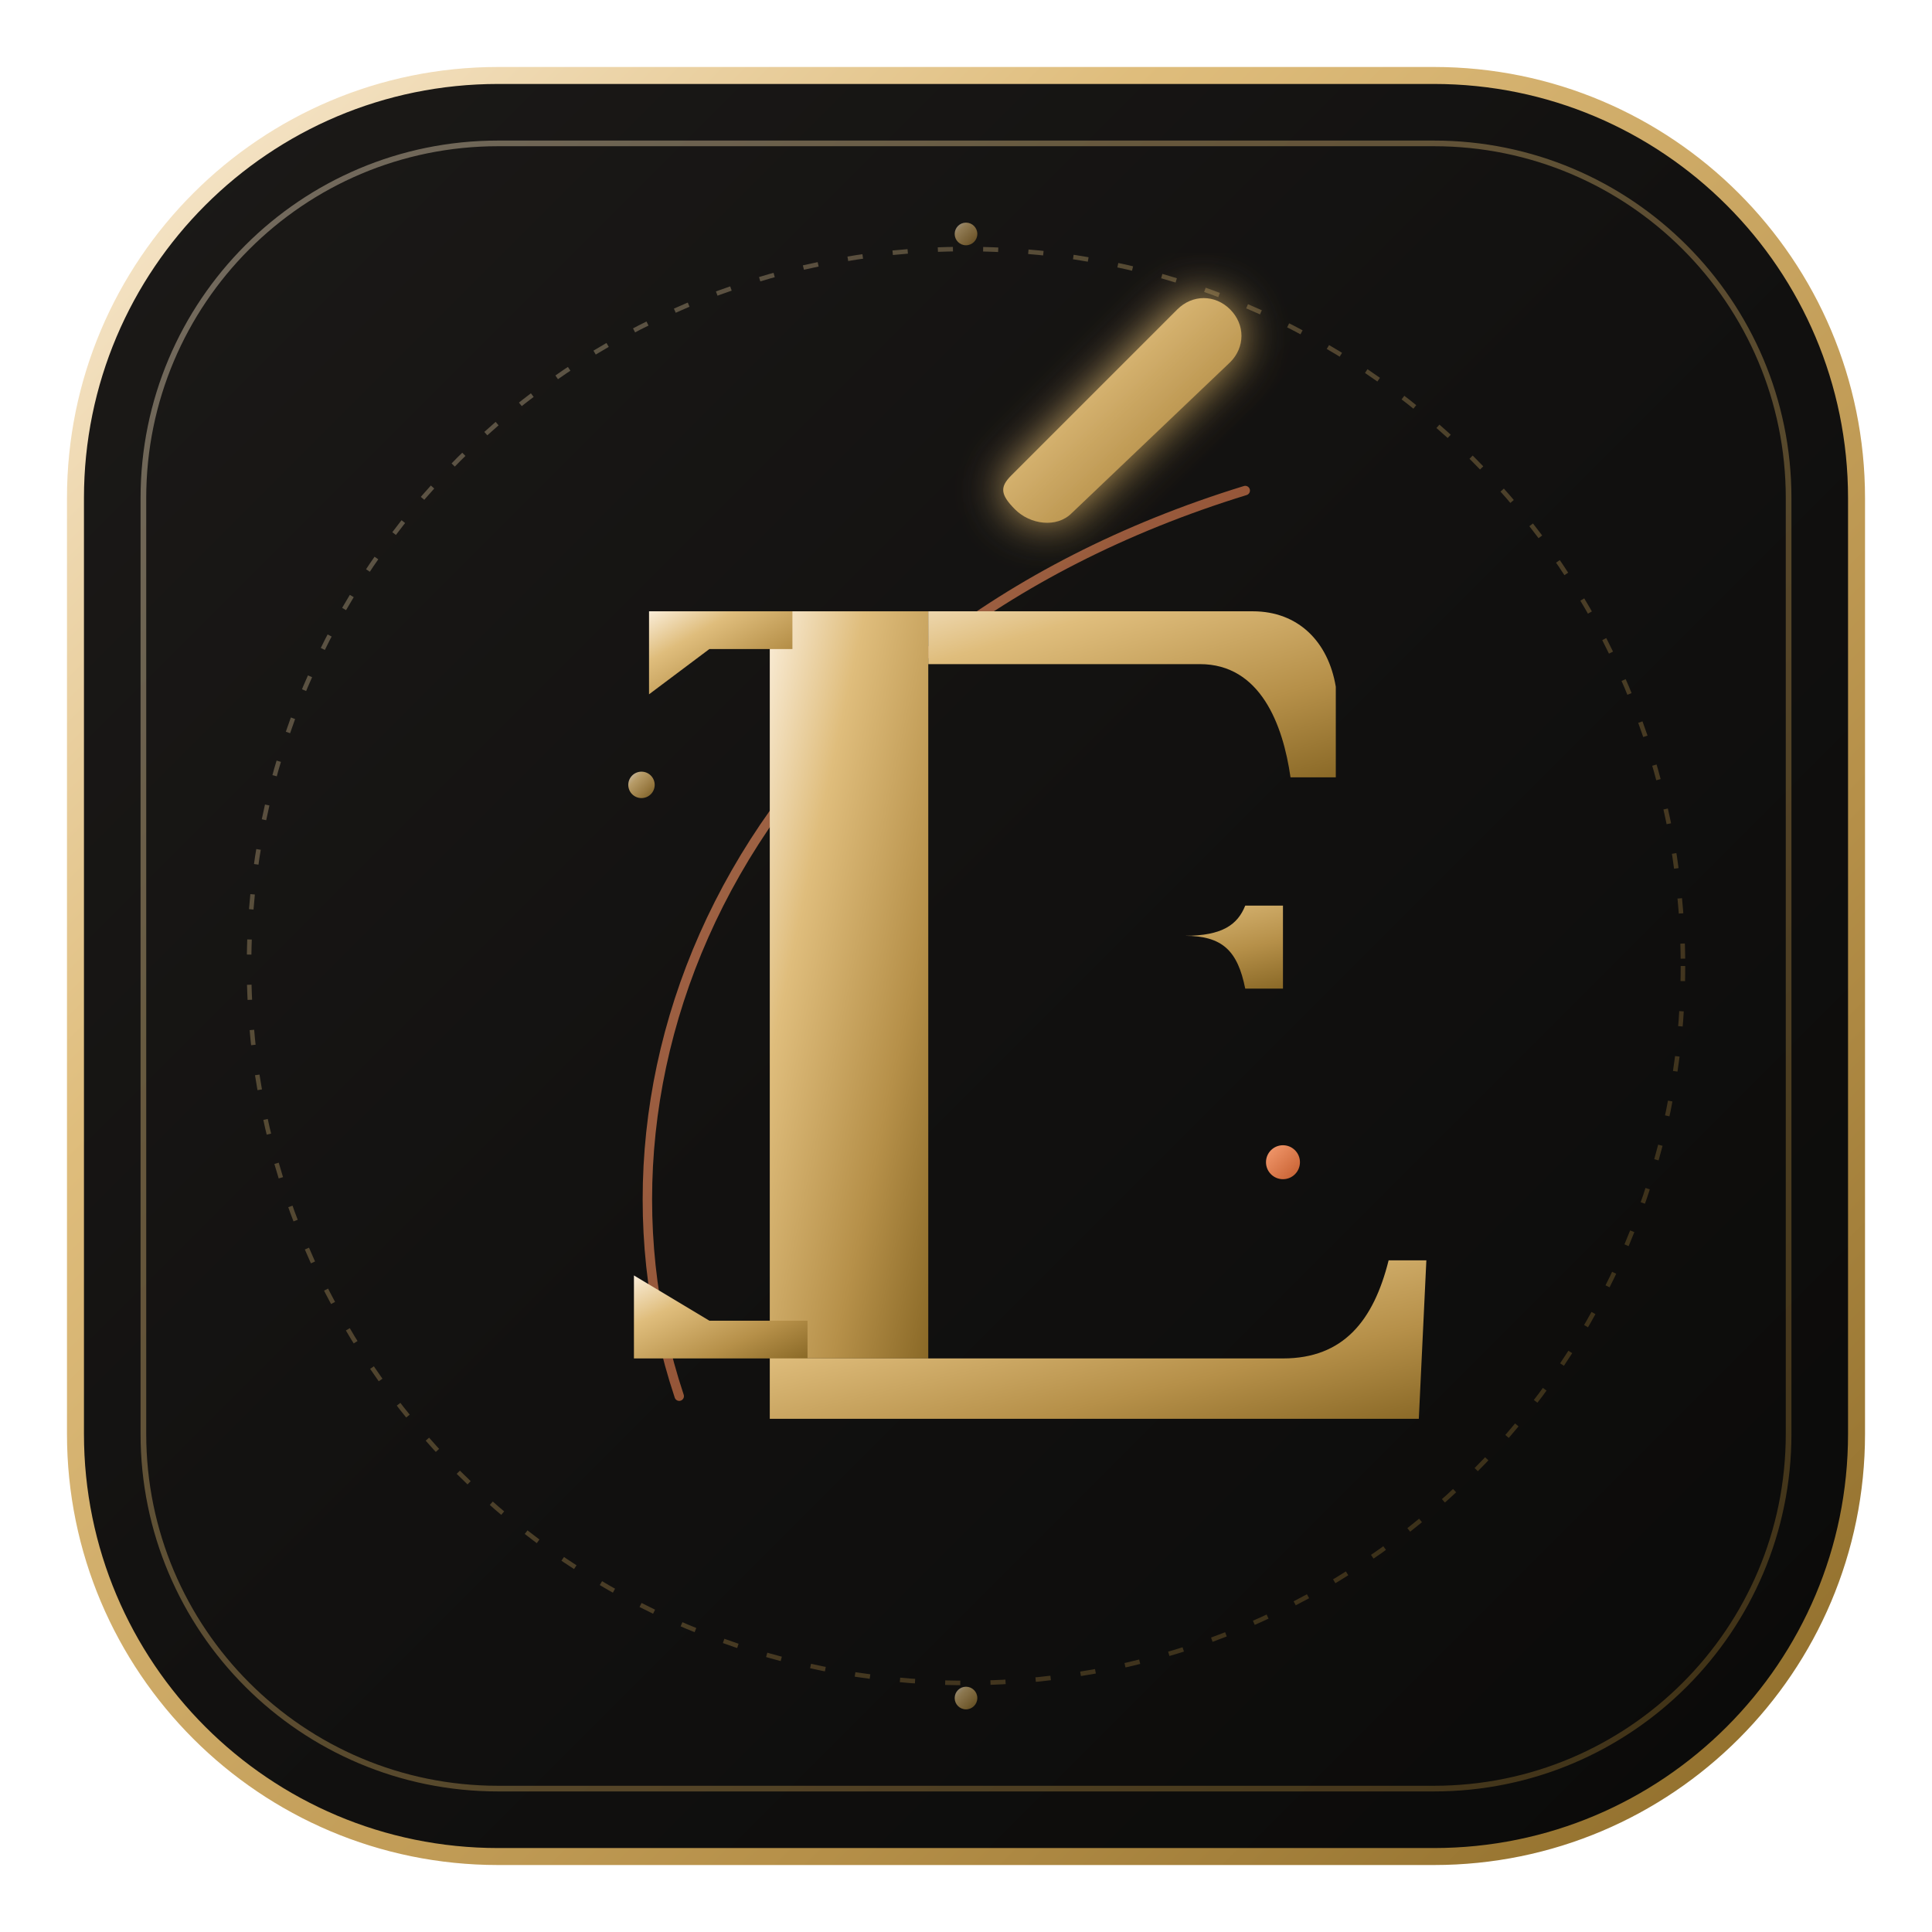
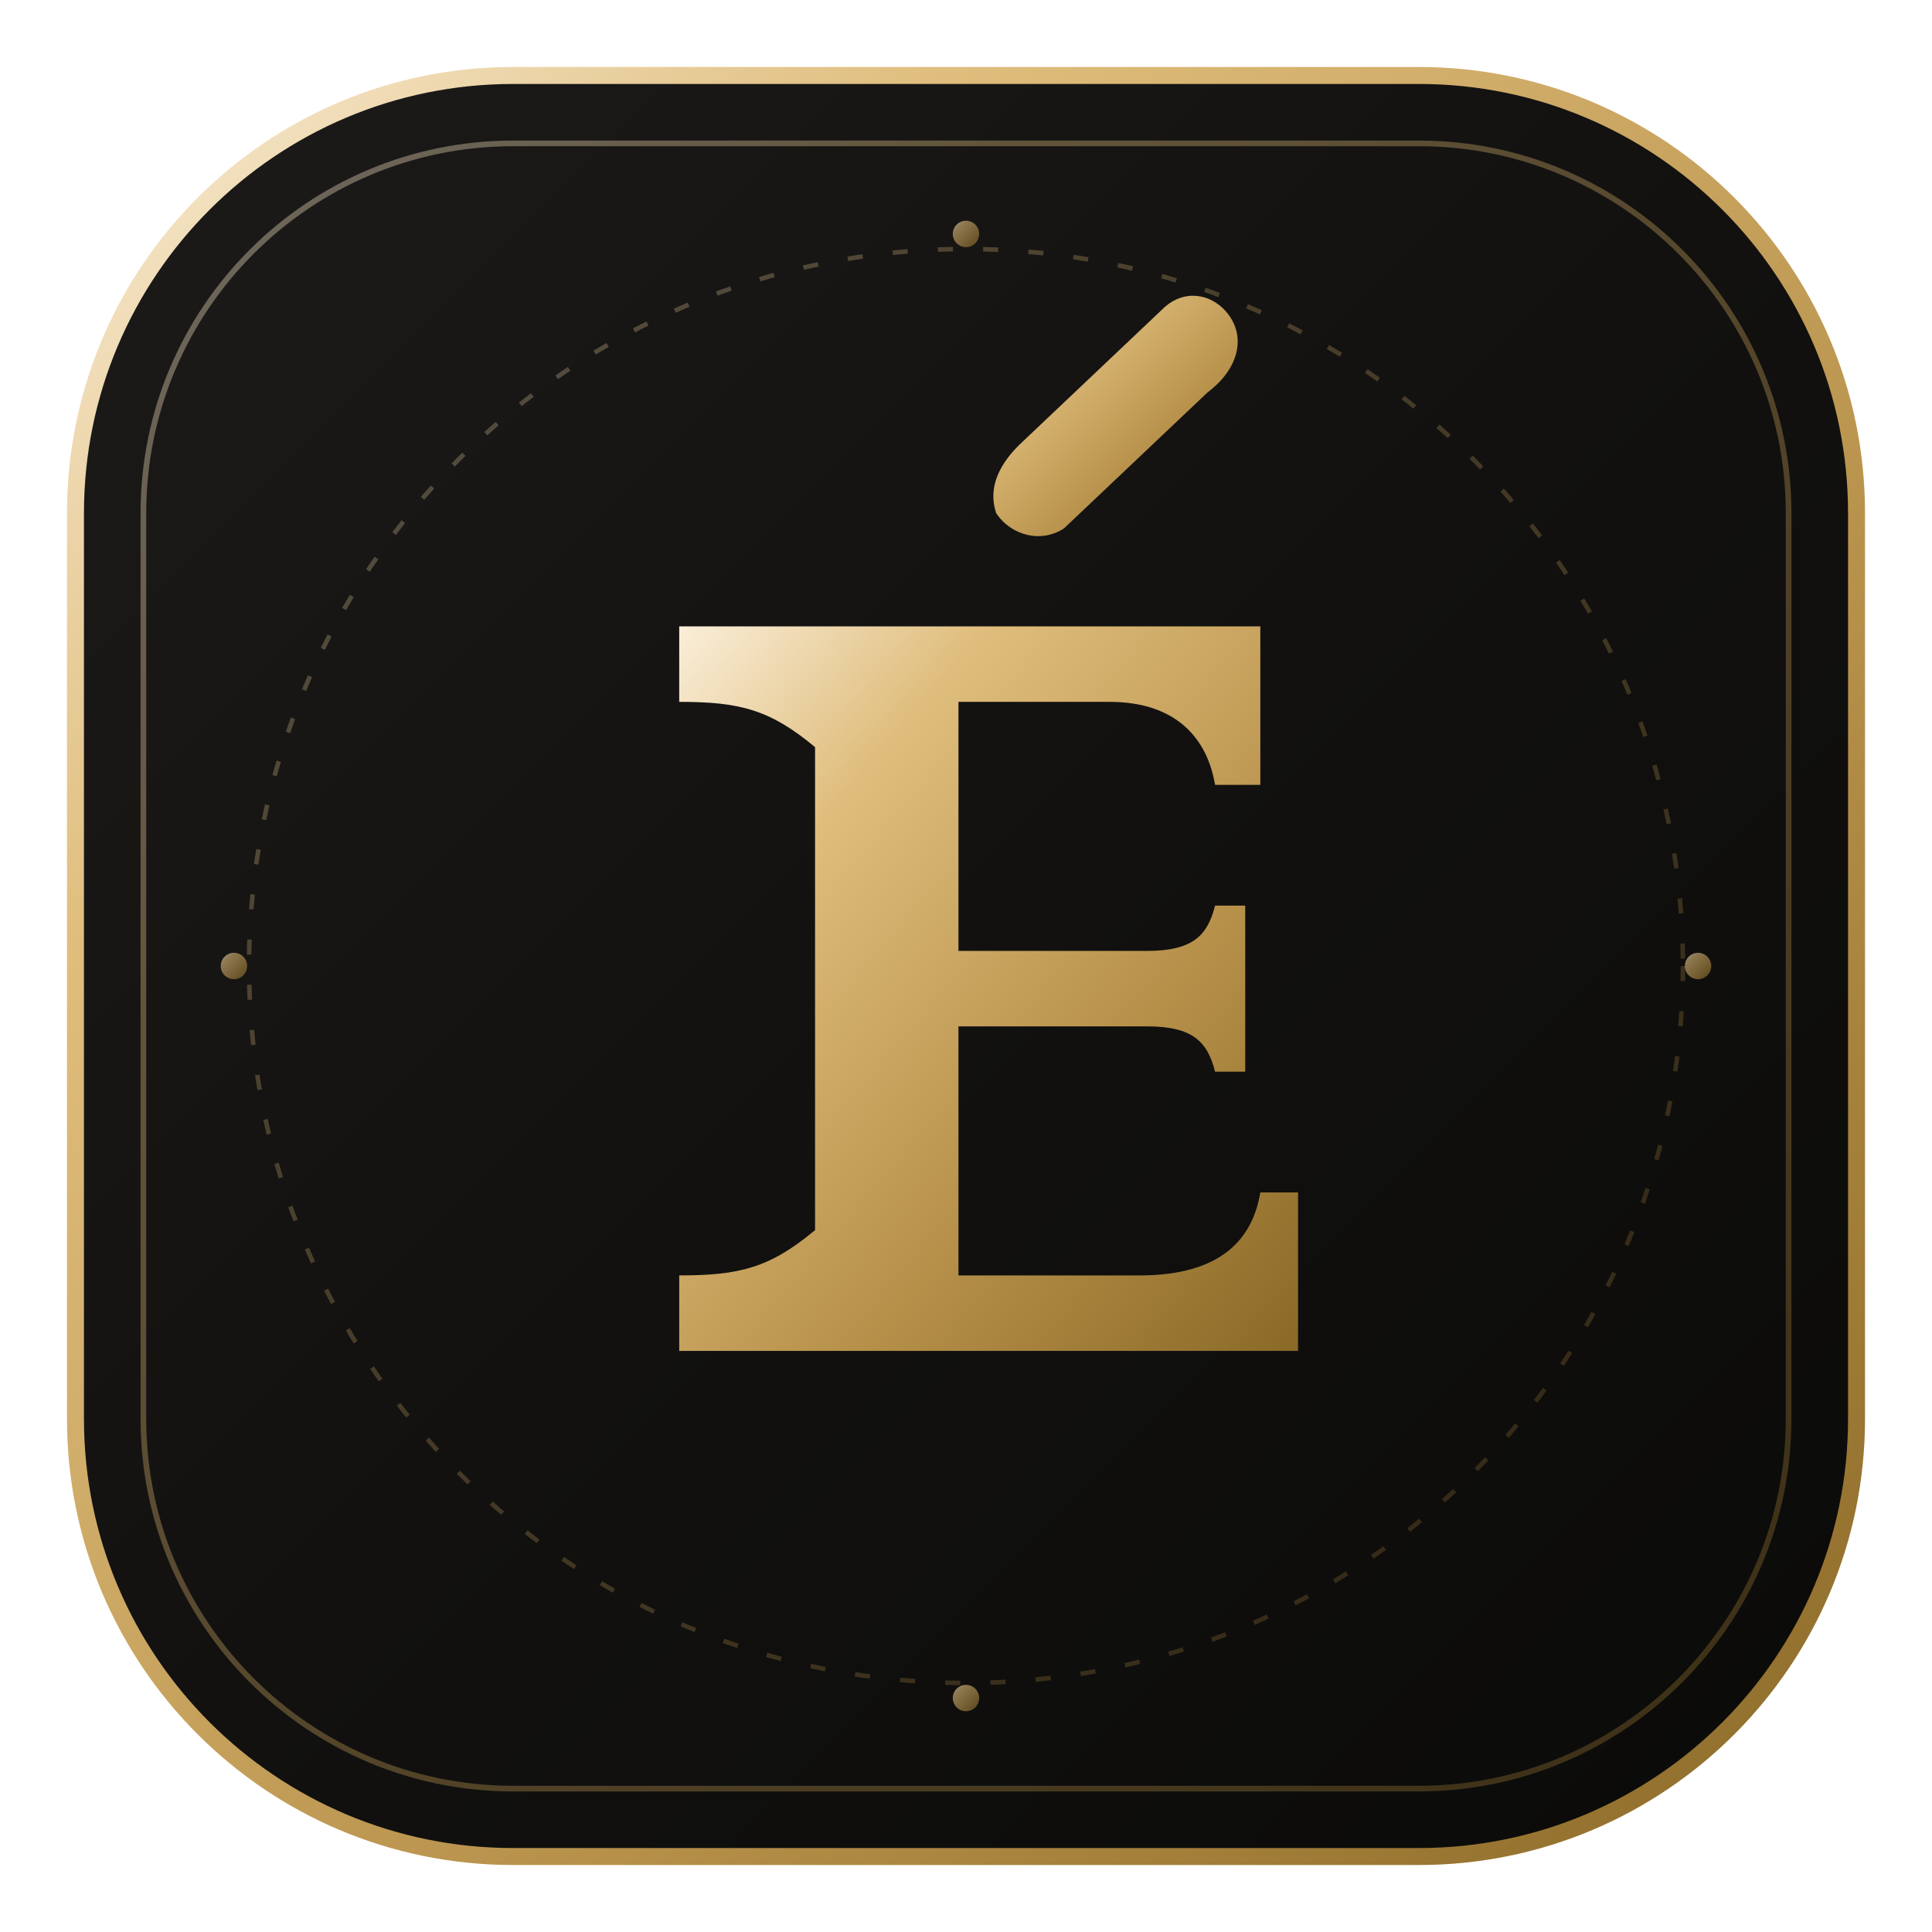
<svg xmlns="http://www.w3.org/2000/svg" viewBox="0 0 512 512" width="100%" height="100%">
  <defs>
    <linearGradient id="elanBg" x1="0%" y1="0%" x2="100%" y2="100%">
-       <stop offset="0%" stop-color="#1c1a18" />
+       <stop offset="0%" stop-color="#1c1b1a" />
      <stop offset="50%" stop-color="#121110" />
      <stop offset="100%" stop-color="#0a0a09" />
    </linearGradient>
    <linearGradient id="elanGold" x1="0%" y1="0%" x2="100%" y2="100%">
-       <stop offset="0%" stop-color="#faedd8" />
-       <stop offset="30%" stop-color="#dfbd7c" />
-       <stop offset="70%" stop-color="#b69049" />
+       <stop offset="0%" stop-color="#faeed9" />
+       <stop offset="25%" stop-color="#dfbd7c" />
+       <stop offset="65%" stop-color="#b69049" />
      <stop offset="100%" stop-color="#8a6927" />
    </linearGradient>
-     <linearGradient id="elanTerracotta" x1="0%" y1="0%" x2="100%" y2="100%">
-       <stop offset="0%" stop-color="#f59c70" />
-       <stop offset="100%" stop-color="#c45d2e" />
-     </linearGradient>
-     <filter id="subtleGlow" x="-20%" y="-20%" width="140%" height="140%">
-       <feGaussianBlur stdDeviation="6" result="blur" />
-       <feComposite in="SourceGraphic" in2="blur" operator="over" />
-     </filter>
  </defs>
-   <rect x="20" y="20" width="472" height="472" rx="112" fill="url(#elanBg)" stroke="url(#elanGold)" stroke-width="4.5" />
-   <rect x="38" y="38" width="436" height="436" rx="94" fill="none" stroke="url(#elanGold)" stroke-width="1.5" stroke-opacity="0.4" />
-   <circle cx="256" cy="256" r="190" fill="none" stroke="url(#elanGold)" stroke-width="1.2" stroke-dasharray="4 8" stroke-opacity="0.32" />
-   <path d="M 180 370 C 150 280 200 170 330 130" fill="none" stroke="url(#elanTerracotta)" stroke-width="2.5" stroke-linecap="round" stroke-opacity="0.65" />
-   <path d="M 268 126 L 312 82 C 316 78 322 78 326 82 C 330 86 330 92 326 96 L 284 136 C 280 140 273 139 269 135 C 265 131 265 129 268 126 Z" fill="url(#elanGold)" filter="url(#subtleGlow)" />
-   <rect x="204" y="162" width="42" height="198" fill="url(#elanGold)" />
-   <polygon points="172,162 210,162 210,172 188,172 172,184" fill="url(#elanGold)" />
-   <polygon points="168,360 214,360 214,350 188,350 168,338" fill="url(#elanGold)" />
-   <path d="M 204 162 L 332 162 C 344 162 352 170 354 182 L 354 206 L 342 206 C 340 192 334 176 318 176 L 246 176 L 246 162 Z" fill="url(#elanGold)" />
-   <path d="M 246 248 L 314 248 C 324 248 328 252 330 262 L 340 262 L 340 240 L 330 240 C 328 245 324 248 314 248 L 246 248 Z" fill="url(#elanGold)" />
-   <path d="M 204 360 L 340 360 C 356 360 364 350 368 334 L 378 334 L 376 376 L 204 376 Z" fill="url(#elanGold)" />
-   <circle cx="340" cy="308" r="4.5" fill="url(#elanTerracotta)" />
-   <circle cx="170" cy="208" r="3.5" fill="url(#elanGold)" opacity="0.8" />
-   <circle cx="256" cy="62" r="3" fill="url(#elanGold)" opacity="0.6" />
-   <circle cx="256" cy="450" r="3" fill="url(#elanGold)" opacity="0.6" />
+   <rect x="20" y="20" width="472" height="472" rx="116" fill="url(#elanBg)" stroke="url(#elanGold)" stroke-width="4.5" />
+   <rect x="38" y="38" width="436" height="436" rx="98" fill="none" stroke="url(#elanGold)" stroke-width="1.5" stroke-opacity="0.38" />
+   <circle cx="256" cy="256" r="190" fill="none" stroke="url(#elanGold)" stroke-width="1.2" stroke-dasharray="4 8" stroke-opacity="0.28" />
+   <path d="M 180 166 H 334 V 208 H 322 C 320 196 312 186 294 186 H 254 V 252 H 304 C 316 252 320 248 322 240 H 330 V 284 H 322 C 320 276 316 272 304 272 H 254 V 338 H 302 C 324 338 332 328 334 316 H 344 V 358 H 180 V 338 C 196 338 204 336 216 326 V 198 C 204 188 196 186 180 186 Z" fill="url(#elanGold)" />
+   <path d="M 264 136 C 262 130 264 124 270 118 L 308 82 C 314 76 322 78 326 84 C 330 90 328 98 320 104 L 282 140 C 276 144 268 142 264 136 Z" fill="url(#elanGold)" />
+   <circle cx="256" cy="62" r="3.5" fill="url(#elanGold)" opacity="0.6" />
+   <circle cx="256" cy="450" r="3.5" fill="url(#elanGold)" opacity="0.6" />
+   <circle cx="62" cy="256" r="3.5" fill="url(#elanGold)" opacity="0.6" />
+   <circle cx="450" cy="256" r="3.5" fill="url(#elanGold)" opacity="0.6" />
</svg>
